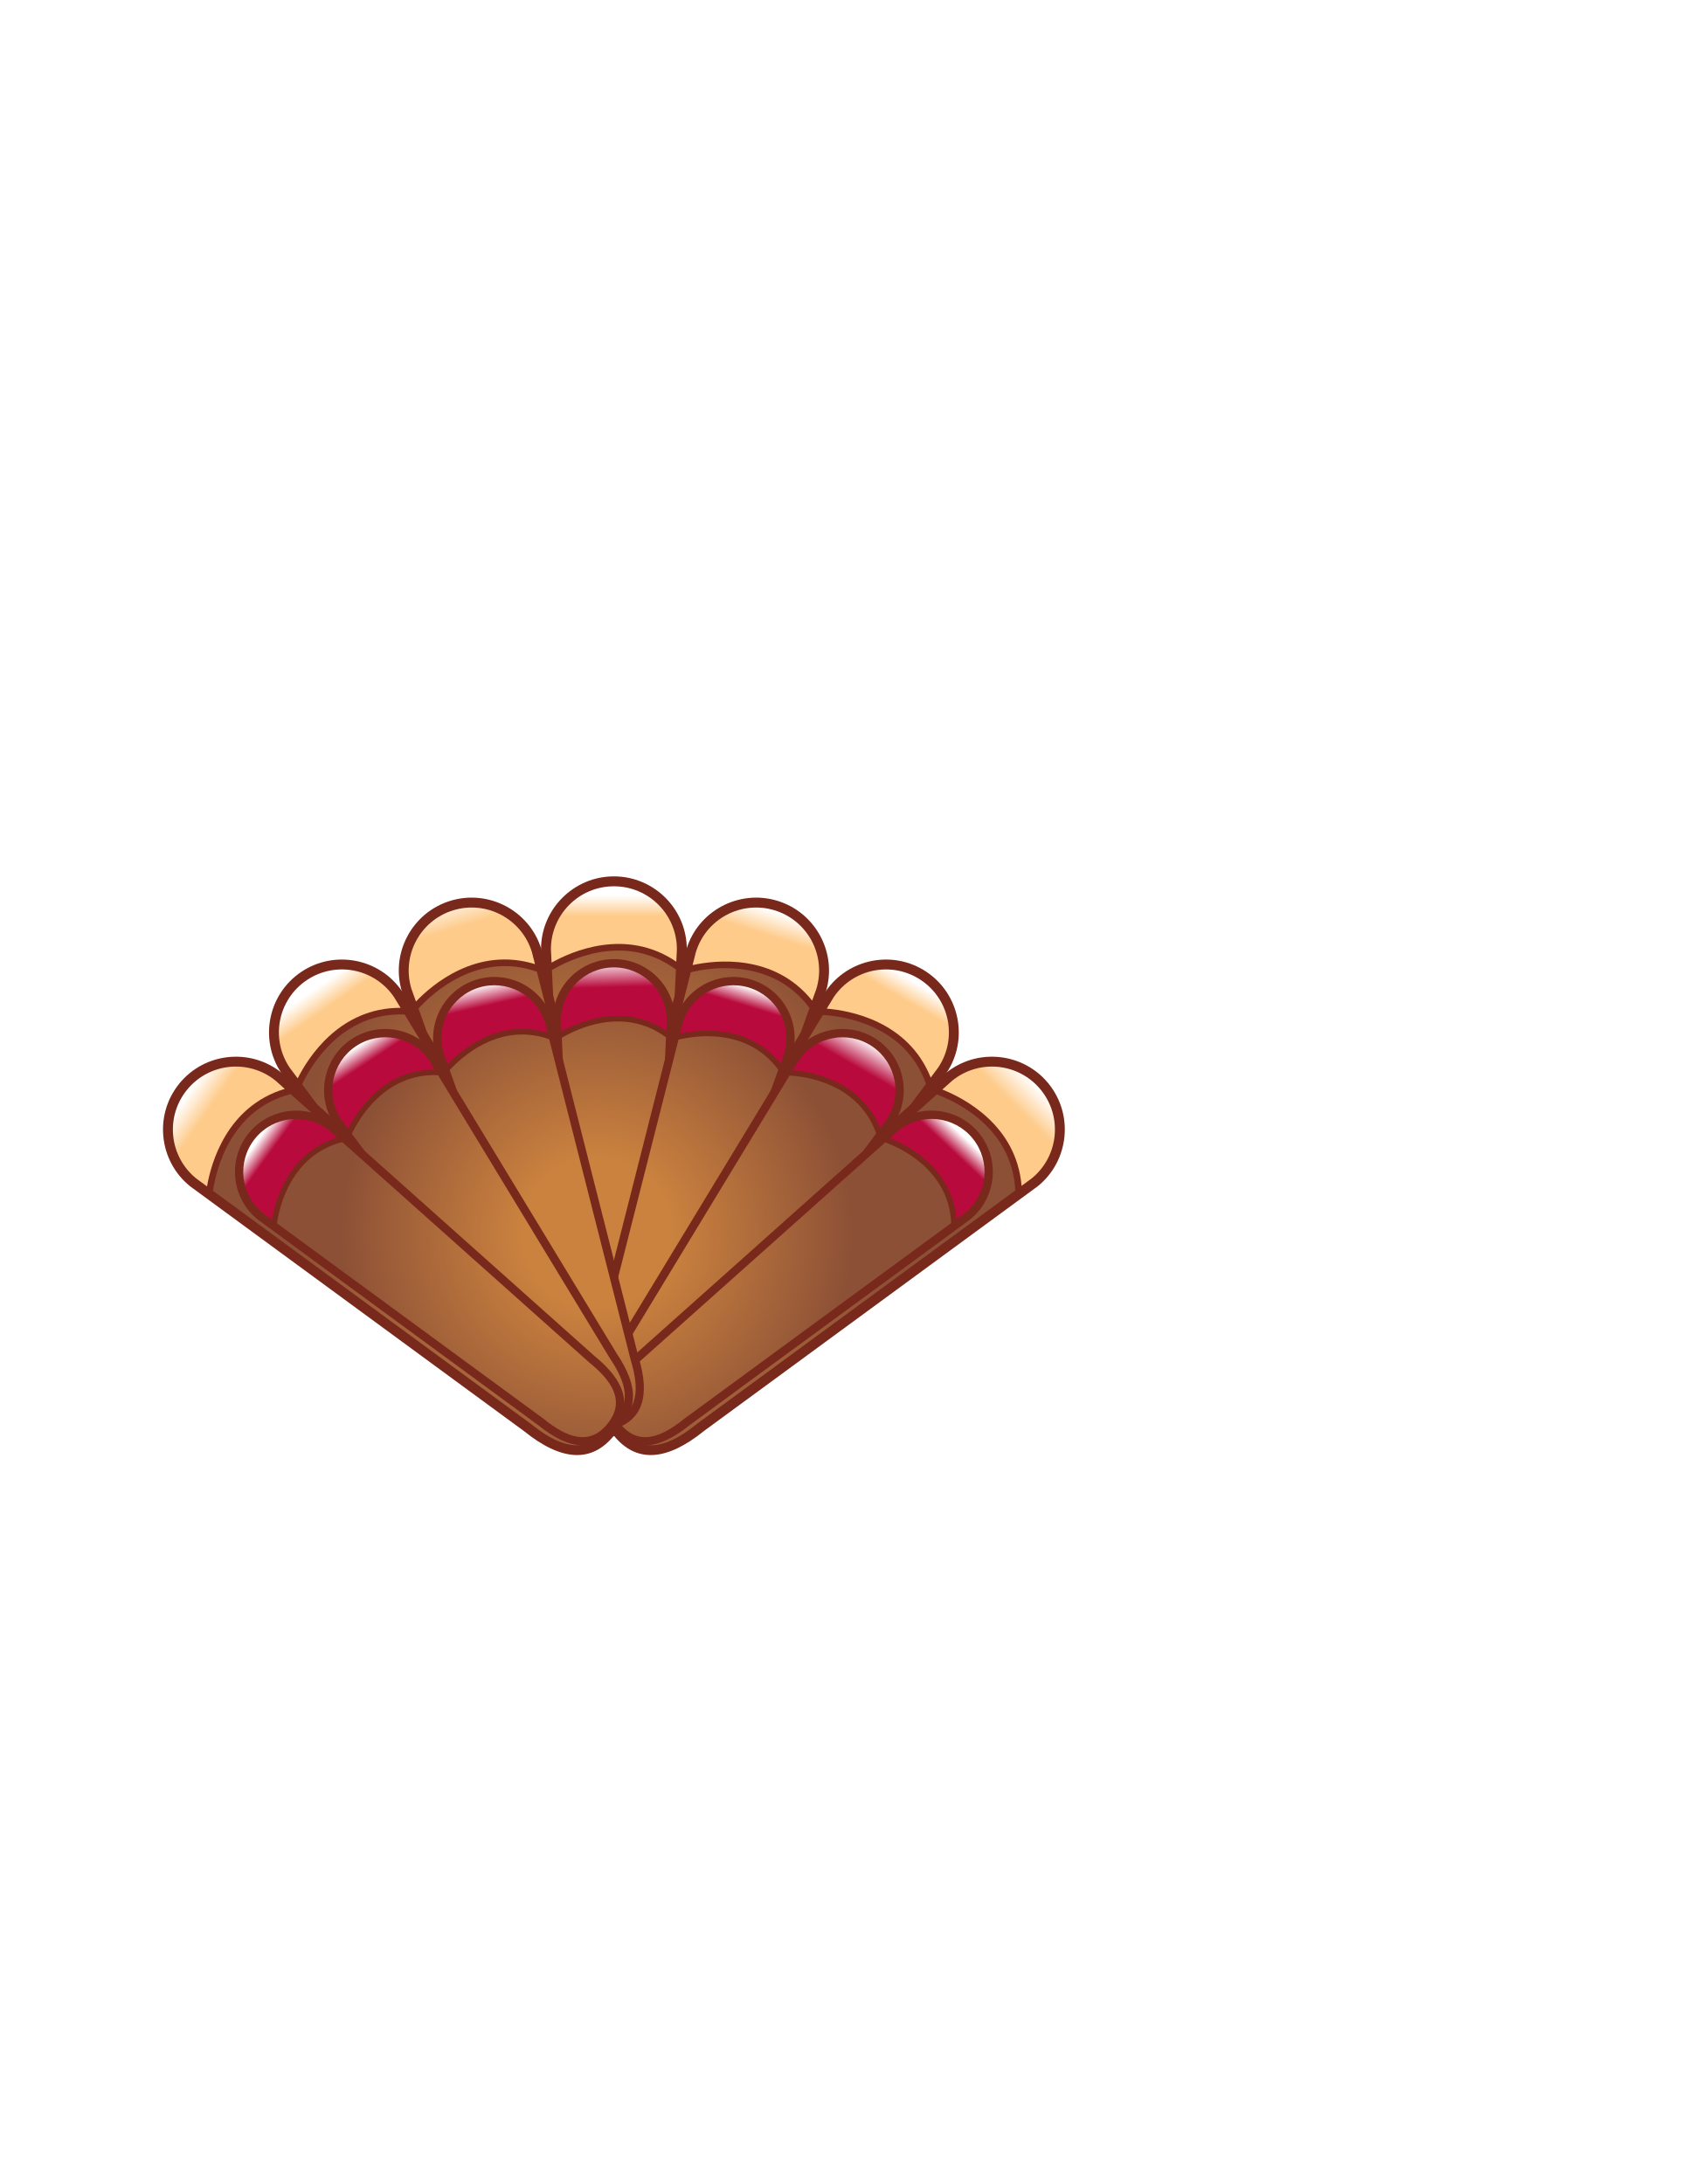
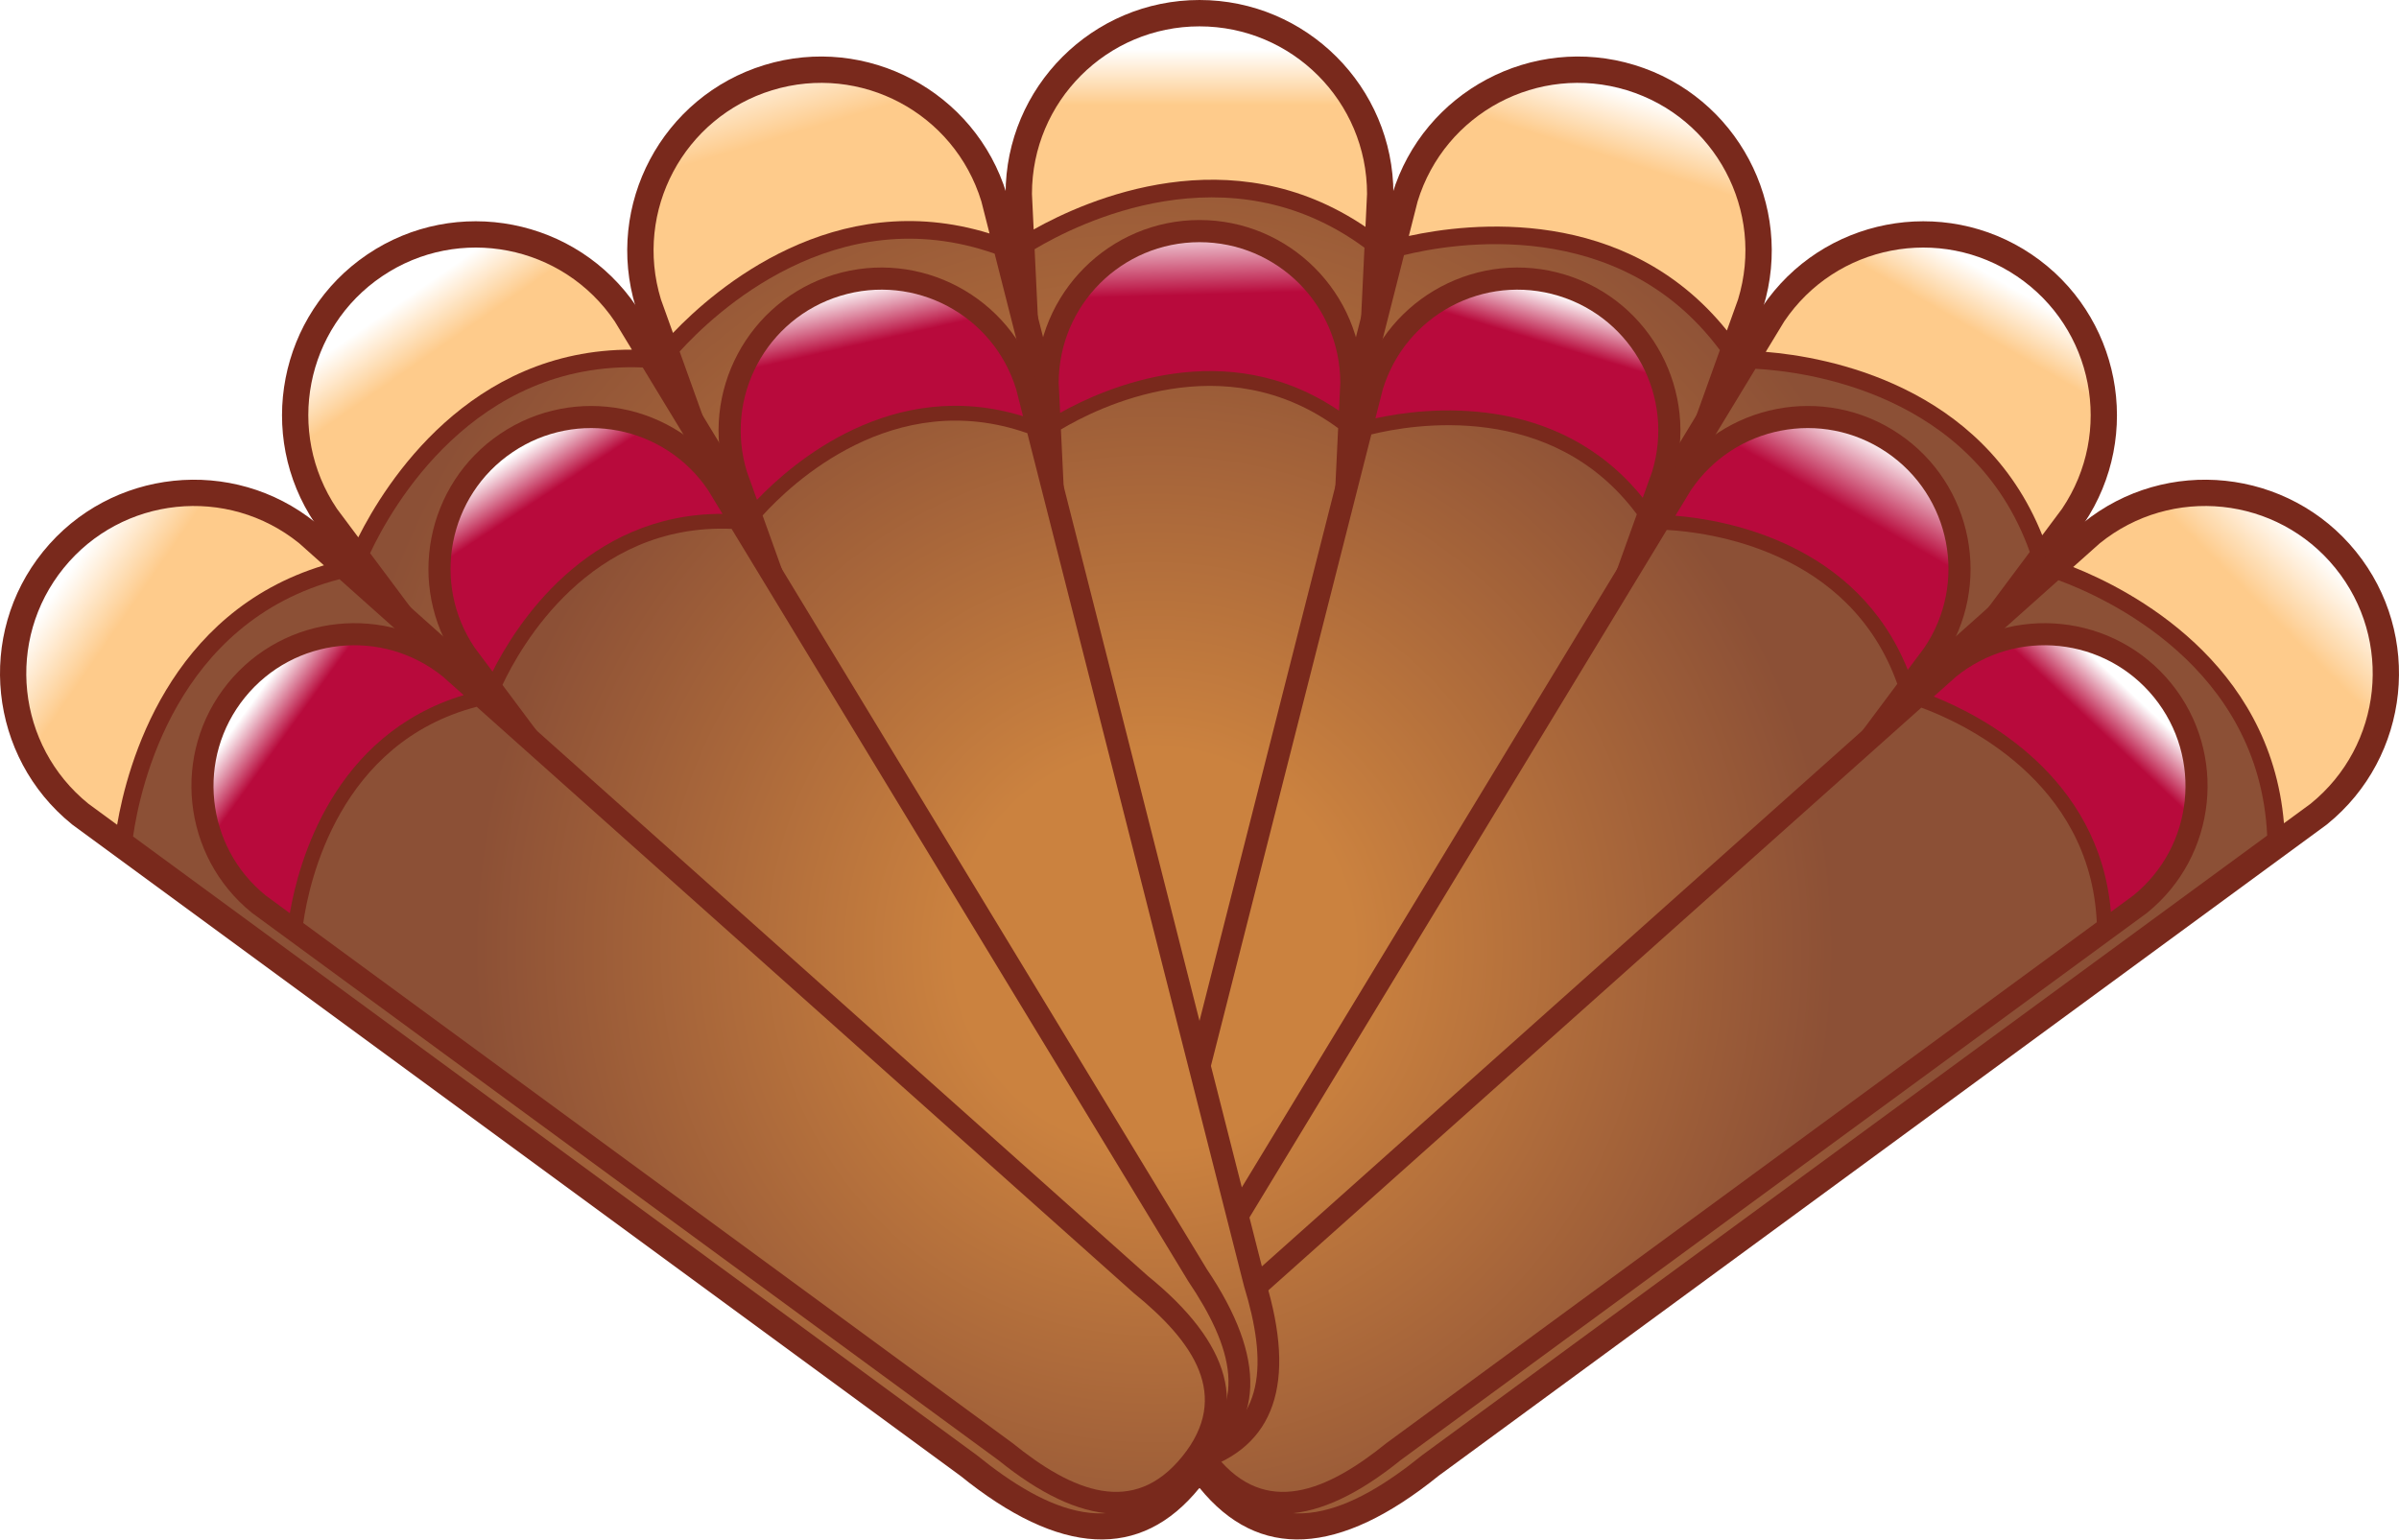
- <svg xmlns="http://www.w3.org/2000/svg" version="1.1" id="Layer_3" x="0px" y="0px" width="612px" height="792px" viewBox="0 0 612 792" enable-background="new 0 0 612 792" xml:space="preserve">
-   <g>
-     <g>
-       <g>
-         <path fill="#79291C" d="M196.168,344.237v0.086l7.199,150.037l-0.005-0.172c0,17.537,6.473,26.43,19.236,26.43     c12.763,0,19.235-8.893,19.235-26.43l-0.004,0.172l7.199-150.037v-0.086c0-14.574-11.857-26.43-26.43-26.43     C208.025,317.807,196.168,329.663,196.168,344.237z" />
-         <g>
+ <svg xmlns="http://www.w3.org/2000/svg" version="1.1" id="Layer_3" x="0px" y="0px" width="326.986" height="209.852" viewBox="0 0 326.986 209.852" enable-background="new 0 0 612 792" xml:space="preserve">
+   <defs id="defs3701" />
+   <g id="g3391" transform="translate(-59.10504,-317.807)">
+     <g id="g3393">
+       <g id="g3395">
+         <path d="m 196.168,344.237 v 0.086 l 7.199,150.037 -0.005,-0.172 c 0,17.537 6.473,26.43 19.236,26.43 12.763,0 19.235,-8.893 19.235,-26.43 l -0.004,0.172 7.199,-150.037 v -0.086 c 0,-14.574 -11.857,-26.43 -26.43,-26.43 -14.573,0 -26.43,11.856 -26.43,26.43 z" id="path3397" style="fill:#79291c" />
+         <g id="g3399">
          <radialGradient id="SVGID_1_" cx="215.248" cy="436.023" r="163.911" gradientUnits="userSpaceOnUse">
-             <stop offset="0.197" style="stop-color:#CB823F" />
-             <stop offset="0.674" style="stop-color:#8C5036" />
-           </radialGradient>
-           <path fill="url(#SVGID_1_)" d="M200.123,351.778l6.833,142.41c0,12.613,3.03,22.836,15.643,22.836      c12.612,0,15.642-10.223,15.642-22.836l6.842-142.616C226.521,337.904,205.96,348.288,200.123,351.778z" />
+             <stop offset="0.197" style="stop-color:#CB823F" id="stop3402" />
+             <stop offset="0.674" style="stop-color:#8C5036" id="stop3404" />
+           </radialGradient>
+           <path d="m 200.123,351.778 6.833,142.41 c 0,12.613 3.03,22.836 15.643,22.836 12.612,0 15.642,-10.223 15.642,-22.836 l 6.842,-142.616 c -18.562,-13.668 -39.123,-3.284 -44.96,0.206 z" id="path3406" style="fill:url(#SVGID_1_)" />
          <linearGradient id="SVGID_2_" gradientUnits="userSpaceOnUse" x1="222.598" y1="335.664" x2="222.598" y2="317.858">
-             <stop offset="0.197" style="stop-color:#FECB8B" />
-             <stop offset="0.624" style="stop-color:#FFFFFF" />
-           </linearGradient>
-           <path fill="url(#SVGID_2_)" d="M245.219,348.736l0.215-4.499c0-12.612-10.224-22.836-22.836-22.836      c-12.613,0-22.837,10.225-22.837,22.836l0.233,4.85C207.216,345.028,226.898,336.293,245.219,348.736z" />
-         </g>
-       </g>
-     </g>
-     <g>
-       <g>
-         <path fill="#79291C" d="M248.892,344.216l-0.025,0.083l-36.981,145.583l0.044-0.166c-5.126,16.773-1.537,27.17,10.668,30.902     c12.205,3.732,20.995-2.881,26.124-19.652l-0.055,0.164l50.75-141.377l0.024-0.082c4.262-13.937-3.61-28.742-17.547-33.002     C267.958,322.408,253.153,330.279,248.892,344.216z" />
-         <g>
+             <stop offset="0.197" style="stop-color:#FECB8B" id="stop3409" />
+             <stop offset="0.624" style="stop-color:#FFFFFF" id="stop3411" />
+           </linearGradient>
+           <path d="m 245.219,348.736 0.215,-4.499 c 0,-12.612 -10.224,-22.836 -22.836,-22.836 -12.613,0 -22.837,10.225 -22.837,22.836 l 0.233,4.85 c 7.222,-4.059 26.904,-12.794 45.225,-0.351 z" id="path3413" style="fill:url(#SVGID_2_)" />
+         </g>
+       </g>
+     </g>
+     <g id="g3415">
+       <g id="g3417">
+         <path d="m 248.892,344.216 -0.025,0.083 -36.981,145.583 0.044,-0.166 c -5.126,16.773 -1.537,27.17 10.668,30.902 12.205,3.732 20.995,-2.881 26.124,-19.652 l -0.055,0.164 50.75,-141.377 0.024,-0.082 c 4.262,-13.937 -3.61,-28.742 -17.547,-33.002 -13.936,-4.261 -28.741,3.61 -33.002,17.547 z" id="path3419" style="fill:#79291c" />
+         <g id="g3421">
          <radialGradient id="SVGID_3_" cx="215.248" cy="436.022" r="163.913" gradientUnits="userSpaceOnUse">
-             <stop offset="0.197" style="stop-color:#CB823F" />
-             <stop offset="0.674" style="stop-color:#8C5036" />
-           </radialGradient>
-           <path fill="url(#SVGID_3_)" d="M250.47,352.585l-35.104,138.182c-3.687,12.062-3.778,22.727,8.282,26.414      c12.063,3.688,17.95-5.203,21.637-17.266l48.24-134.383C279.769,347.035,257.071,350.955,250.47,352.585z" />
-           <linearGradient id="SVGID_4_" gradientUnits="userSpaceOnUse" x1="276.938" y1="343.191" x2="283.445" y2="322.645">
-             <stop offset="0.197" style="stop-color:#FECB8B" />
-             <stop offset="0.624" style="stop-color:#FFFFFF" />
-           </linearGradient>
-           <path fill="url(#SVGID_4_)" d="M294.483,362.861l1.522-4.239c3.688-12.062-3.101-24.829-15.161-28.517      c-12.063-3.687-24.83,3.102-28.517,15.162l-1.196,4.706C259.226,348.204,280.601,345.605,294.483,362.861z" />
-         </g>
-       </g>
-     </g>
-     <g>
-       <g>
-         <path fill="#79291C" d="M299.317,359.612l-0.048,0.072l-77.93,128.41l0.091-0.145c-9.805,14.539-9.413,25.531,1.167,32.668     c10.582,7.139,20.92,3.385,30.727-11.154l-0.1,0.141l89.867-120.361l0.048-0.07c8.149-12.083,4.949-28.542-7.131-36.691     C323.928,344.331,307.468,347.53,299.317,359.612z" />
-         <g>
+             <stop offset="0.197" style="stop-color:#CB823F" id="stop3424" />
+             <stop offset="0.674" style="stop-color:#8C5036" id="stop3426" />
+           </radialGradient>
+           <path d="m 250.47,352.585 -35.104,138.182 c -3.687,12.062 -3.778,22.727 8.282,26.414 12.063,3.688 17.95,-5.203 21.637,-17.266 l 48.24,-134.383 C 279.769,347.035 257.071,350.955 250.47,352.585 z" id="path3428" style="fill:url(#SVGID_3_)" />
+           <linearGradient id="SVGID_4_" gradientUnits="userSpaceOnUse" x1="276.939" y1="343.191" x2="283.445" y2="322.645">
+             <stop offset="0.197" style="stop-color:#FECB8B" id="stop3431" />
+             <stop offset="0.624" style="stop-color:#FFFFFF" id="stop3433" />
+           </linearGradient>
+           <path d="m 294.483,362.861 1.522,-4.239 c 3.688,-12.062 -3.101,-24.829 -15.161,-28.517 -12.063,-3.687 -24.83,3.102 -28.517,15.162 l -1.196,4.706 c 8.095,-1.769 29.47,-4.368 43.352,12.888 z" id="path3435" style="fill:url(#SVGID_4_)" />
+         </g>
+       </g>
+     </g>
+     <g id="g3437">
+       <g id="g3439">
+         <path d="m 299.317,359.612 -0.048,0.072 -77.93,128.41 0.091,-0.145 c -9.805,14.539 -9.413,25.531 1.167,32.668 10.582,7.139 20.92,3.385 30.727,-11.154 l -0.1,0.141 89.867,-120.361 0.048,-0.07 c 8.149,-12.083 4.949,-28.542 -7.131,-36.691 -12.08,-8.151 -28.54,-4.952 -36.691,7.13 z" id="path3441" style="fill:#79291c" />
+         <g id="g3443">
          <radialGradient id="SVGID_5_" cx="215.249" cy="436.023" r="163.912" gradientUnits="userSpaceOnUse">
-             <stop offset="0.197" style="stop-color:#CB823F" />
-             <stop offset="0.674" style="stop-color:#8C5036" />
-           </radialGradient>
-           <path fill="url(#SVGID_5_)" d="M298.379,368.076l-73.971,121.883c-7.051,10.457-10.256,20.627,0.199,27.68      c10.458,7.053,18.686,0.271,25.739-10.186l85.422-114.408C328.022,371.334,305.17,368.447,298.379,368.076z" />
+             <stop offset="0.197" style="stop-color:#CB823F" id="stop3446" />
+             <stop offset="0.674" style="stop-color:#8C5036" id="stop3448" />
+           </radialGradient>
+           <path d="m 298.379,368.076 -73.971,121.883 c -7.051,10.457 -10.256,20.627 0.199,27.68 10.458,7.053 18.686,0.271 25.739,-10.186 l 85.422,-114.408 c -7.746,-21.711 -30.598,-24.598 -37.389,-24.969 z" id="path3450" style="fill:url(#SVGID_5_)" />
          <linearGradient id="SVGID_6_" gradientUnits="userSpaceOnUse" x1="326.223" y1="365.7" x2="335.126" y2="350.291">
-             <stop offset="0.197" style="stop-color:#FECB8B" />
-             <stop offset="0.624" style="stop-color:#FFFFFF" />
-           </linearGradient>
-           <path fill="url(#SVGID_6_)" d="M337.467,390.771l2.695-3.609c7.052-10.456,4.293-24.65-6.162-31.703      c-10.458-7.053-24.65-4.293-31.703,6.162l-2.52,4.151C308.035,366.447,329.236,370.21,337.467,390.771z" />
-         </g>
-       </g>
-     </g>
-     <g>
-       <path fill="#79291C" d="M343.04,389.078l-0.068,0.055L230.903,489.146l0.13-0.111c-13.626,11.037-16.467,21.664-8.435,31.584    c8.032,9.92,19.017,9.352,32.646-1.682l-0.136,0.102l121.13-88.826l0.066-0.055c11.327-9.17,13.078-25.847,3.909-37.173    C371.043,381.659,354.366,379.907,343.04,389.078z" />
-       <g>
+             <stop offset="0.197" style="stop-color:#FECB8B" id="stop3453" />
+             <stop offset="0.624" style="stop-color:#FFFFFF" id="stop3455" />
+           </linearGradient>
+           <path d="m 337.467,390.771 2.695,-3.609 c 7.052,-10.456 4.293,-24.65 -6.162,-31.703 -10.458,-7.053 -24.65,-4.293 -31.703,6.162 l -2.52,4.151 c 8.258,0.675 29.459,4.438 37.69,24.999 z" id="path3457" style="fill:url(#SVGID_6_)" />
+         </g>
+       </g>
+     </g>
+     <g id="g3459">
+       <path d="m 343.04,389.078 -0.068,0.055 -112.069,100.013 0.13,-0.111 c -13.626,11.037 -16.467,21.664 -8.435,31.584 8.032,9.92 19.017,9.352 32.646,-1.682 l -0.136,0.102 121.13,-88.826 0.066,-0.055 c 11.327,-9.17 13.078,-25.847 3.909,-37.173 -9.17,-11.326 -25.847,-13.078 -37.173,-3.907 z" id="path3461" style="fill:#79291c" />
+       <g id="g3463">
        <radialGradient id="SVGID_7_" cx="215.249" cy="436.023" r="163.912" gradientUnits="userSpaceOnUse">
-           <stop offset="0.197" style="stop-color:#CB823F" />
-           <stop offset="0.674" style="stop-color:#8C5036" />
+           <stop offset="0.197" style="stop-color:#CB823F" id="stop3466" />
+           <stop offset="0.674" style="stop-color:#8C5036" id="stop3468" />
        </radialGradient>
-         <path fill="url(#SVGID_7_)" d="M339.667,396.898l-106.373,94.93c-9.8,7.938-15.839,16.729-7.903,26.529     c7.938,9.803,17.79,5.725,27.592-2.215l115.14-84.435C367.062,408.681,346.054,399.239,339.667,396.898z" />
+         <path d="m 339.667,396.898 -106.373,94.93 c -9.8,7.938 -15.839,16.729 -7.903,26.529 7.938,9.803 17.79,5.725 27.592,-2.215 l 115.14,-84.435 c -1.061,-23.026 -22.069,-32.468 -28.456,-34.809 z" id="path3470" style="fill:url(#SVGID_7_)" />
        <linearGradient id="SVGID_8_" gradientUnits="userSpaceOnUse" x1="364.456" y1="404.728" x2="382.604" y2="386.58">
-           <stop offset="0.197" style="stop-color:#FECB8B" />
-           <stop offset="0.624" style="stop-color:#FFFFFF" />
+           <stop offset="0.197" style="stop-color:#FECB8B" id="stop3473" />
+           <stop offset="0.624" style="stop-color:#FFFFFF" id="stop3475" />
        </linearGradient>
-         <path fill="url(#SVGID_8_)" d="M370.411,430.03l3.633-2.663c9.801-7.938,11.312-22.318,3.376-32.121     c-7.938-9.801-22.317-11.312-32.119-3.375l-3.623,3.231C349.378,398.162,368.552,407.961,370.411,430.03z" />
-       </g>
-     </g>
-     <g>
-       <g>
-         <path fill="#79291C" d="M145.754,359.672l0.024,0.083l50.75,141.376l-0.054-0.164c5.127,16.771,13.917,23.385,26.123,19.652     c12.205-3.732,15.795-14.129,10.668-30.902l0.045,0.166l-36.981-145.584l-0.026-0.083c-4.26-13.937-19.066-21.809-33.002-17.547     C149.365,330.93,141.493,345.735,145.754,359.672z" />
-         <g>
+         <path d="m 370.411,430.03 3.633,-2.663 c 9.801,-7.938 11.312,-22.318 3.376,-32.121 -7.938,-9.801 -22.317,-11.312 -32.119,-3.375 l -3.623,3.231 c 7.7,3.06 26.874,12.859 28.733,34.928 z" id="path3477" style="fill:url(#SVGID_8_)" />
+       </g>
+     </g>
+     <g id="g3479">
+       <g id="g3481">
+         <path d="m 145.754,359.672 0.024,0.083 50.75,141.376 -0.054,-0.164 c 5.127,16.771 13.917,23.385 26.123,19.652 12.205,-3.732 15.795,-14.129 10.668,-30.902 l 0.045,0.166 -36.981,-145.584 -0.026,-0.083 c -4.26,-13.937 -19.066,-21.809 -33.002,-17.547 -13.936,4.261 -21.808,19.066 -17.547,33.003 z" id="path3483" style="fill:#79291c" />
+         <g id="g3485">
          <radialGradient id="SVGID_9_" cx="215.248" cy="436.022" r="163.913" gradientUnits="userSpaceOnUse">
-             <stop offset="0.197" style="stop-color:#CB823F" />
-             <stop offset="0.674" style="stop-color:#8C5036" />
-           </radialGradient>
-           <path fill="url(#SVGID_9_)" d="M151.741,365.727l48.17,134.189c3.688,12.062,9.575,20.953,21.637,17.266      c12.06-3.688,11.969-14.352,8.281-26.412l-35.153-138.385C172.929,344.741,156.302,360.683,151.741,365.727z" />
+             <stop offset="0.197" style="stop-color:#CB823F" id="stop3488" />
+             <stop offset="0.674" style="stop-color:#8C5036" id="stop3490" />
+           </radialGradient>
+           <path d="m 151.741,365.727 48.17,134.189 c 3.688,12.062 9.575,20.953 21.637,17.266 12.06,-3.688 11.969,-14.352 8.281,-26.412 L 194.676,352.385 c -21.747,-7.644 -38.374,8.298 -42.935,13.342 z" id="path3492" style="fill:url(#SVGID_9_)" />
          <linearGradient id="SVGID_10_" gradientUnits="userSpaceOnUse" x1="167.894" y1="341.453" x2="160.018" y2="315.086">
-             <stop offset="0.197" style="stop-color:#FECB8B" />
-             <stop offset="0.624" style="stop-color:#FFFFFF" />
-           </linearGradient>
-           <path fill="url(#SVGID_10_)" d="M193.978,349.633l-1.11-4.365c-3.687-12.061-16.454-18.85-28.515-15.163      c-12.062,3.688-18.85,16.455-15.163,28.516l1.641,4.57C156.551,357.198,172.818,343.09,193.978,349.633z" />
-         </g>
-       </g>
-     </g>
-     <g>
-       <g>
-         <path fill="#79291C" d="M102.055,389.172l0.048,0.072l89.868,120.359l-0.1-0.141c9.807,14.541,20.146,18.293,30.727,11.156     c10.58-7.139,10.975-18.129,1.169-32.67l0.091,0.145l-77.931-128.41l-0.049-0.071c-8.148-12.083-24.609-15.281-36.69-7.132     S93.905,377.089,102.055,389.172z" />
-         <g>
+             <stop offset="0.197" style="stop-color:#FECB8B" id="stop3495" />
+             <stop offset="0.624" style="stop-color:#FFFFFF" id="stop3497" />
+           </linearGradient>
+           <path d="m 193.978,349.633 -1.11,-4.365 c -3.687,-12.061 -16.454,-18.85 -28.515,-15.163 -12.062,3.688 -18.85,16.455 -15.163,28.516 l 1.641,4.57 c 5.72,-5.993 21.987,-20.101 43.147,-13.558 z" id="path3499" style="fill:url(#SVGID_10_)" />
+         </g>
+       </g>
+     </g>
+     <g id="g3501">
+       <g id="g3503">
+         <path d="m 102.055,389.172 0.048,0.072 89.868,120.359 -0.1,-0.141 c 9.807,14.541 20.146,18.293 30.727,11.156 10.58,-7.139 10.975,-18.129 1.169,-32.67 l 0.091,0.145 -77.931,-128.41 -0.049,-0.071 c -8.148,-12.083 -24.609,-15.281 -36.69,-7.132 -12.081,8.149 -15.283,24.609 -7.133,36.692 z" id="path3505" style="fill:#79291c" />
+         <g id="g3507">
          <radialGradient id="SVGID_11_" cx="215.248" cy="436.023" r="163.911" gradientUnits="userSpaceOnUse">
-             <stop offset="0.197" style="stop-color:#CB823F" />
-             <stop offset="0.674" style="stop-color:#8C5036" />
-           </radialGradient>
-           <path fill="url(#SVGID_11_)" d="M109.551,393.213l85.298,114.24c7.054,10.457,15.283,17.238,25.739,10.186      c10.455-7.053,7.251-17.223,0.198-27.68l-74.076-122.06C123.678,366.949,112.438,387.055,109.551,393.213z" />
+             <stop offset="0.197" style="stop-color:#CB823F" id="stop3510" />
+             <stop offset="0.674" style="stop-color:#8C5036" id="stop3512" />
+           </radialGradient>
+           <path d="m 109.551,393.213 85.298,114.24 c 7.054,10.457 15.283,17.238 25.739,10.186 10.455,-7.053 7.251,-17.223 0.198,-27.68 L 146.71,367.899 c -23.032,-0.95 -34.272,19.156 -37.159,25.314 z" id="path3514" style="fill:url(#SVGID_11_)" />
          <linearGradient id="SVGID_12_" gradientUnits="userSpaceOnUse" x1="120.224" y1="369.011" x2="109.265" y2="353.259">
-             <stop offset="0.197" style="stop-color:#FECB8B" />
-             <stop offset="0.624" style="stop-color:#FFFFFF" />
-           </linearGradient>
-           <path fill="url(#SVGID_12_)" d="M145.237,365.472l-2.338-3.85c-7.052-10.457-21.246-13.216-31.702-6.163      c-10.457,7.053-13.215,21.247-6.164,31.703l2.906,3.891C111.658,383.65,123.089,365.401,145.237,365.472z" />
-         </g>
-       </g>
-     </g>
-     <g>
-       <g>
-         <path fill="#79291C" d="M68.892,430.158l0.066,0.055l121.13,88.826l-0.136-0.105c13.629,11.039,24.614,11.604,32.646,1.686     c8.031-9.918,5.194-20.547-8.434-31.584l0.13,0.111L102.225,389.132l-0.067-0.054c-11.326-9.172-28.001-7.418-37.173,3.907     C55.813,404.312,57.564,420.987,68.892,430.158z" />
-         <g>
+             <stop offset="0.197" style="stop-color:#FECB8B" id="stop3517" />
+             <stop offset="0.624" style="stop-color:#FFFFFF" id="stop3519" />
+           </linearGradient>
+           <path d="m 145.237,365.472 -2.338,-3.85 c -7.052,-10.457 -21.246,-13.216 -31.702,-6.163 -10.457,7.053 -13.215,21.247 -6.164,31.703 l 2.906,3.891 c 3.719,-7.403 15.15,-25.652 37.298,-25.581 z" id="path3521" style="fill:url(#SVGID_12_)" />
+         </g>
+       </g>
+     </g>
+     <g id="g3523">
+       <g id="g3525">
+         <path d="m 68.892,430.158 0.066,0.055 121.13,88.826 -0.136,-0.105 c 13.629,11.039 24.614,11.604 32.646,1.686 8.031,-9.918 5.194,-20.547 -8.434,-31.584 l 0.13,0.111 -112.069,-100.015 -0.067,-0.054 c -11.326,-9.172 -28.001,-7.418 -37.173,3.907 -9.172,11.327 -7.421,28.002 3.907,37.173 z" id="path3527" style="fill:#79291c" />
+         <g id="g3529">
          <radialGradient id="SVGID_13_" cx="215.247" cy="436.022" r="163.915" gradientUnits="userSpaceOnUse">
-             <stop offset="0.197" style="stop-color:#CB823F" />
-             <stop offset="0.674" style="stop-color:#8C5036" />
-           </radialGradient>
-           <path fill="url(#SVGID_13_)" d="M77.24,431.83l114.973,84.312c9.803,7.938,19.656,12.018,27.592,2.215      c7.937-9.801,1.9-18.592-7.903-26.527l-106.526-95.07C83.072,402.586,78.202,425.099,77.24,431.83z" />
+             <stop offset="0.197" style="stop-color:#CB823F" id="stop3532" />
+             <stop offset="0.674" style="stop-color:#8C5036" id="stop3534" />
+           </radialGradient>
+           <path d="m 77.24,431.83 114.973,84.312 c 9.803,7.938 19.656,12.018 27.592,2.215 7.937,-9.801 1.9,-18.592 -7.903,-26.527 L 105.376,396.76 c -22.304,5.826 -27.174,28.339 -28.136,35.07 z" id="path3536" style="fill:url(#SVGID_13_)" />
          <linearGradient id="SVGID_14_" gradientUnits="userSpaceOnUse" x1="79.228" y1="405.31" x2="60.395" y2="392.298">
-             <stop offset="0.197" style="stop-color:#FECB8B" />
-             <stop offset="0.624" style="stop-color:#FFFFFF" />
-           </linearGradient>
-           <path fill="url(#SVGID_14_)" d="M103.257,394.869l-3.362-2.998c-9.799-7.938-24.181-6.426-32.118,3.376      c-7.938,9.802-6.426,24.183,3.375,32.119l3.917,2.87C76.46,422.07,82.056,401.277,103.257,394.869z" />
+             <stop offset="0.197" style="stop-color:#FECB8B" id="stop3539" />
+             <stop offset="0.624" style="stop-color:#FFFFFF" id="stop3541" />
+           </linearGradient>
+           <path d="m 103.257,394.869 -3.362,-2.998 c -9.799,-7.938 -24.181,-6.426 -32.118,3.376 -7.938,9.802 -6.426,24.183 3.375,32.119 l 3.917,2.87 c 1.391,-8.166 6.987,-28.959 28.188,-35.367 z" id="path3543" style="fill:url(#SVGID_14_)" />
        </g>
      </g>
    </g>
  </g>
-   <g>
-     <g>
-       <g>
-         <path fill="#79291C" d="M200.385,370.01v0.072l6.05,126.093l-0.004-0.145c0,14.738,5.44,22.213,16.167,22.213     s16.166-7.475,16.166-22.213l-0.005,0.145l6.05-126.093v-0.072c0-12.248-9.964-22.212-22.211-22.212     C210.351,347.798,200.385,357.763,200.385,370.01z" />
-         <g>
+   <g id="g3545" transform="translate(-59.10504,-317.807)">
+     <g id="g3547">
+       <g id="g3549">
+         <path d="m 200.385,370.01 v 0.072 l 6.05,126.093 -0.004,-0.145 c 0,14.738 5.44,22.213 16.167,22.213 10.727,0 16.166,-7.475 16.166,-22.213 l -0.005,0.145 6.05,-126.093 v -0.072 c 0,-12.248 -9.964,-22.212 -22.211,-22.212 -12.247,0 -22.213,9.965 -22.213,22.212 z" id="path3551" style="fill:#79291c" />
+         <g id="g3553">
          <radialGradient id="SVGID_15_" cx="216.42" cy="447.149" r="137.757" gradientUnits="userSpaceOnUse">
-             <stop offset="0.197" style="stop-color:#CB823F" />
-             <stop offset="0.674" style="stop-color:#8C5036" />
-           </radialGradient>
-           <path fill="url(#SVGID_15_)" d="M203.709,376.349l5.743,119.683c0,10.6,2.546,19.193,13.146,19.193      c10.6,0,13.147-8.594,13.147-19.193l5.75-119.856C225.894,364.688,208.615,373.415,203.709,376.349z" />
+             <stop offset="0.197" style="stop-color:#CB823F" id="stop3556" />
+             <stop offset="0.674" style="stop-color:#8C5036" id="stop3558" />
+           </radialGradient>
+           <path d="m 203.709,376.349 5.743,119.683 c 0,10.6 2.546,19.193 13.146,19.193 10.6,0 13.147,-8.594 13.147,-19.193 l 5.75,-119.856 c -15.601,-11.488 -32.88,-2.761 -37.786,0.173 z" id="path3560" style="fill:url(#SVGID_15_)" />
          <linearGradient id="SVGID_16_" gradientUnits="userSpaceOnUse" x1="222.389" y1="362.598" x2="221.721" y2="339.233">
-             <stop offset="0.197" style="stop-color:#B80A3C" />
-             <stop offset="0.624" style="stop-color:#FFFFFF" />
-           </linearGradient>
-           <path fill="url(#SVGID_16_)" d="M241.608,373.792l0.181-3.781c0-10.599-8.591-19.192-19.191-19.192      c-10.6,0-19.192,8.593-19.192,19.192l0.196,4.076C209.671,370.675,226.212,363.334,241.608,373.792z" />
-         </g>
-       </g>
-     </g>
-     <g>
-       <g>
-         <path fill="#79291C" d="M244.695,369.993l-0.02,0.069l-31.081,122.354l0.038-0.141c-4.309,14.094-1.292,22.832,8.966,25.969     c10.257,3.135,17.645-2.422,21.954-16.516l-0.047,0.137l42.652-118.814l0.021-0.068c3.58-11.713-3.035-24.155-14.748-27.736     C260.719,351.665,248.277,358.28,244.695,369.993z" />
-         <g>
+             <stop offset="0.197" style="stop-color:#B80A3C" id="stop3563" />
+             <stop offset="0.624" style="stop-color:#FFFFFF" id="stop3565" />
+           </linearGradient>
+           <path d="m 241.608,373.792 0.181,-3.781 c 0,-10.599 -8.591,-19.192 -19.191,-19.192 -10.6,0 -19.192,8.593 -19.192,19.192 l 0.196,4.076 c 6.069,-3.412 22.61,-10.753 38.006,-0.295 z" id="path3567" style="fill:url(#SVGID_16_)" />
+         </g>
+       </g>
+     </g>
+     <g id="g3569">
+       <g id="g3571">
+         <path d="m 244.695,369.993 -0.02,0.069 -31.081,122.354 0.038,-0.141 c -4.309,14.094 -1.292,22.832 8.966,25.969 10.257,3.135 17.645,-2.422 21.954,-16.516 l -0.047,0.137 42.652,-118.814 0.021,-0.068 c 3.58,-11.713 -3.035,-24.155 -14.748,-27.736 -11.711,-3.582 -24.153,3.033 -27.735,14.746 z" id="path3573" style="fill:#79291c" />
+         <g id="g3575">
          <radialGradient id="SVGID_17_" cx="216.421" cy="447.149" r="137.754" gradientUnits="userSpaceOnUse">
-             <stop offset="0.197" style="stop-color:#CB823F" />
-             <stop offset="0.674" style="stop-color:#8C5036" />
-           </radialGradient>
-           <path fill="url(#SVGID_17_)" d="M246.021,377.026l-29.5,116.132c-3.099,10.137-3.176,19.1,6.961,22.197      c10.136,3.1,15.083-4.373,18.182-14.51l40.542-112.938C270.646,372.362,251.569,375.656,246.021,377.026z" />
+             <stop offset="0.197" style="stop-color:#CB823F" id="stop3578" />
+             <stop offset="0.674" style="stop-color:#8C5036" id="stop3580" />
+           </radialGradient>
+           <path d="m 246.021,377.026 -29.5,116.132 c -3.099,10.137 -3.176,19.1 6.961,22.197 10.136,3.1 15.083,-4.373 18.182,-14.51 l 40.542,-112.938 c -11.56,-15.545 -30.637,-12.251 -36.185,-10.881 z" id="path3582" style="fill:url(#SVGID_17_)" />
          <linearGradient id="SVGID_18_" gradientUnits="userSpaceOnUse" x1="268.663" y1="367.532" x2="273.336" y2="352.178">
-             <stop offset="0.197" style="stop-color:#B80A3C" />
-             <stop offset="0.624" style="stop-color:#FFFFFF" />
-           </linearGradient>
-           <path fill="url(#SVGID_18_)" d="M283.013,385.662l1.277-3.563c3.1-10.136-2.605-20.866-12.742-23.964      c-10.137-3.099-20.865,2.605-23.965,12.741l-1.006,3.956C253.382,373.344,271.345,371.161,283.013,385.662z" />
-         </g>
-       </g>
-     </g>
-     <g>
-       <g>
-         <path fill="#79291C" d="M287.075,382.932l-0.041,0.061L221.54,490.91l0.077-0.123c-8.241,12.219-7.912,21.459,0.981,27.457     c8.892,5.998,17.582,2.844,25.824-9.375l-0.084,0.117l75.526-101.152l0.039-0.061c6.849-10.153,4.161-23.987-5.992-30.835     C307.758,370.089,293.924,372.778,287.075,382.932z" />
-         <g>
+             <stop offset="0.197" style="stop-color:#B80A3C" id="stop3585" />
+             <stop offset="0.624" style="stop-color:#FFFFFF" id="stop3587" />
+           </linearGradient>
+           <path d="m 283.013,385.662 1.277,-3.563 c 3.1,-10.136 -2.605,-20.866 -12.742,-23.964 -10.137,-3.099 -20.865,2.605 -23.965,12.741 l -1.006,3.956 c 6.805,-1.488 24.768,-3.671 36.436,10.83 z" id="path3589" style="fill:url(#SVGID_18_)" />
+         </g>
+       </g>
+     </g>
+     <g id="g3591">
+       <g id="g3593">
+         <path d="m 287.075,382.932 -0.041,0.061 -65.494,107.917 0.077,-0.123 c -8.241,12.219 -7.912,21.459 0.981,27.457 8.892,5.998 17.582,2.844 25.824,-9.375 l -0.084,0.117 75.526,-101.152 0.039,-0.061 c 6.849,-10.153 4.161,-23.987 -5.992,-30.835 -10.153,-6.849 -23.987,-4.16 -30.836,5.994 z" id="path3595" style="fill:#79291c" />
+         <g id="g3597">
          <radialGradient id="SVGID_19_" cx="216.422" cy="447.148" r="137.754" gradientUnits="userSpaceOnUse">
-             <stop offset="0.197" style="stop-color:#CB823F" />
-             <stop offset="0.674" style="stop-color:#8C5036" />
-           </radialGradient>
-           <path fill="url(#SVGID_19_)" d="M286.286,390.045l-62.166,102.432c-5.927,8.789-8.62,17.336,0.167,23.262      c8.787,5.93,15.703,0.23,21.629-8.559l71.792-96.15C311.198,392.783,291.992,390.357,286.286,390.045z" />
+             <stop offset="0.197" style="stop-color:#CB823F" id="stop3600" />
+             <stop offset="0.674" style="stop-color:#8C5036" id="stop3602" />
+           </radialGradient>
+           <path d="M 286.286,390.045 224.12,492.477 c -5.927,8.789 -8.62,17.336 0.167,23.262 8.787,5.93 15.703,0.23 21.629,-8.559 l 71.792,-96.15 c -6.51,-18.247 -25.716,-20.673 -31.422,-20.985 z" id="path3604" style="fill:url(#SVGID_19_)" />
          <linearGradient id="SVGID_20_" gradientUnits="userSpaceOnUse" x1="307.969" y1="390.963" x2="319.986" y2="369.935">
-             <stop offset="0.197" style="stop-color:#B80A3C" />
-             <stop offset="0.624" style="stop-color:#FFFFFF" />
-           </linearGradient>
-           <path fill="url(#SVGID_20_)" d="M319.137,409.119l2.265-3.033c5.925-8.788,3.607-20.717-5.181-26.645      c-8.788-5.927-20.716-3.608-26.644,5.18l-2.115,3.486C294.401,388.676,312.219,391.838,319.137,409.119z" />
-         </g>
-       </g>
-     </g>
-     <g>
-       <path fill="#79291C" d="M323.819,407.695l-0.058,0.047l-94.185,84.053l0.111-0.094c-11.452,9.275-13.84,18.207-7.089,26.543    c6.751,8.336,15.983,7.859,27.437-1.414l-0.116,0.086l101.801-74.65l0.054-0.045c9.521-7.707,10.993-21.723,3.287-31.242    C347.353,401.461,333.338,399.988,323.819,407.695z" />
-       <g>
+             <stop offset="0.197" style="stop-color:#B80A3C" id="stop3607" />
+             <stop offset="0.624" style="stop-color:#FFFFFF" id="stop3609" />
+           </linearGradient>
+           <path d="m 319.137,409.119 2.265,-3.033 c 5.925,-8.788 3.607,-20.717 -5.181,-26.645 -8.788,-5.927 -20.716,-3.608 -26.644,5.18 l -2.115,3.486 c 6.939,0.569 24.757,3.731 31.675,21.012 z" id="path3611" style="fill:url(#SVGID_20_)" />
+         </g>
+       </g>
+     </g>
+     <g id="g3613">
+       <path d="m 323.819,407.695 -0.058,0.047 -94.185,84.053 0.111,-0.094 c -11.452,9.275 -13.84,18.207 -7.089,26.543 6.751,8.336 15.983,7.859 27.437,-1.414 l -0.116,0.086 101.801,-74.65 0.054,-0.045 c 9.521,-7.707 10.993,-21.723 3.287,-31.242 -7.708,-9.518 -21.723,-10.991 -31.242,-3.284 z" id="path3615" style="fill:#79291c" />
+       <g id="g3617">
        <radialGradient id="SVGID_21_" cx="216.422" cy="447.148" r="137.753" gradientUnits="userSpaceOnUse">
-           <stop offset="0.197" style="stop-color:#CB823F" />
-           <stop offset="0.674" style="stop-color:#8C5036" />
+           <stop offset="0.197" style="stop-color:#CB823F" id="stop3620" />
+           <stop offset="0.674" style="stop-color:#8C5036" id="stop3622" />
        </radialGradient>
-         <path fill="url(#SVGID_21_)" d="M320.984,414.268l-89.397,79.781c-8.236,6.672-13.312,14.059-6.642,22.293     c6.671,8.24,14.951,4.812,23.188-1.859l96.766-70.961C344.007,424.17,326.352,416.234,320.984,414.268z" />
+         <path d="m 320.984,414.268 -89.397,79.781 c -8.236,6.672 -13.312,14.059 -6.642,22.293 6.671,8.24 14.951,4.812 23.188,-1.859 l 96.766,-70.961 c -0.892,-19.352 -18.547,-27.288 -23.915,-29.254 z" id="path3624" style="fill:url(#SVGID_21_)" />
        <linearGradient id="SVGID_22_" gradientUnits="userSpaceOnUse" x1="342.952" y1="419.353" x2="353.634" y2="408.004">
-           <stop offset="0.197" style="stop-color:#B80A3C" />
-           <stop offset="0.624" style="stop-color:#FFFFFF" />
+           <stop offset="0.197" style="stop-color:#B80A3C" id="stop3627" />
+           <stop offset="0.624" style="stop-color:#FFFFFF" id="stop3629" />
        </linearGradient>
-         <path fill="url(#SVGID_22_)" d="M346.822,442.113l3.053-2.238c8.236-6.673,9.507-18.758,2.838-26.996     c-6.671-8.236-18.755-9.506-26.994-2.837l-3.044,2.717C329.145,415.33,345.259,423.564,346.822,442.113z" />
-       </g>
-     </g>
-     <g>
-       <g>
-         <path fill="#79291C" d="M158.017,382.982l0.021,0.069l42.651,118.814l-0.044-0.137c4.309,14.094,11.696,19.65,21.954,16.516     c10.257-3.137,13.274-11.875,8.965-25.969l0.039,0.141l-31.08-122.354l-0.021-0.069c-3.581-11.713-16.024-18.328-27.735-14.747     C161.052,358.827,154.436,371.269,158.017,382.982z" />
-         <g>
+         <path d="m 346.822,442.113 3.053,-2.238 c 8.236,-6.673 9.507,-18.758 2.838,-26.996 -6.671,-8.236 -18.755,-9.506 -26.994,-2.837 l -3.044,2.717 c 6.47,2.571 22.584,10.805 24.147,29.354 z" id="path3631" style="fill:url(#SVGID_22_)" />
+       </g>
+     </g>
+     <g id="g3633">
+       <g id="g3635">
+         <path d="m 158.017,382.982 0.021,0.069 42.651,118.814 -0.044,-0.137 c 4.309,14.094 11.696,19.65 21.954,16.516 10.257,-3.137 13.274,-11.875 8.965,-25.969 l 0.039,0.141 -31.08,-122.354 -0.021,-0.069 c -3.581,-11.713 -16.024,-18.328 -27.735,-14.747 -11.715,3.581 -18.331,16.023 -14.75,27.736 z" id="path3637" style="fill:#79291c" />
+         <g id="g3639">
          <radialGradient id="SVGID_23_" cx="216.42" cy="447.149" r="137.754" gradientUnits="userSpaceOnUse">
-             <stop offset="0.197" style="stop-color:#CB823F" />
-             <stop offset="0.674" style="stop-color:#8C5036" />
-           </radialGradient>
-           <path fill="url(#SVGID_23_)" d="M163.048,388.072l40.483,112.773c3.101,10.137,8.047,17.609,18.184,14.51      c10.135-3.1,10.058-12.061,6.96-22.197l-29.544-116.301C180.855,370.434,166.882,383.832,163.048,388.072z" />
+             <stop offset="0.197" style="stop-color:#CB823F" id="stop3642" />
+             <stop offset="0.674" style="stop-color:#8C5036" id="stop3644" />
+           </radialGradient>
+           <path d="m 163.048,388.072 40.483,112.773 c 3.101,10.137 8.047,17.609 18.184,14.51 10.135,-3.1 10.058,-12.061 6.96,-22.197 L 199.131,376.857 c -18.276,-6.423 -32.249,6.975 -36.083,11.215 z" id="path3646" style="fill:url(#SVGID_23_)" />
          <linearGradient id="SVGID_24_" gradientUnits="userSpaceOnUse" x1="177.401" y1="368.183" x2="173.396" y2="350.493">
-             <stop offset="0.197" style="stop-color:#B80A3C" />
-             <stop offset="0.624" style="stop-color:#FFFFFF" />
-           </linearGradient>
-           <path fill="url(#SVGID_24_)" d="M198.545,374.544l-0.933-3.668c-3.099-10.136-13.828-15.841-23.964-12.742      c-10.137,3.099-15.842,13.828-12.743,23.964l1.379,3.841C167.091,380.904,180.763,369.046,198.545,374.544z" />
-         </g>
-       </g>
-     </g>
-     <g>
-       <g>
-         <path fill="#79291C" d="M121.292,407.774l0.041,0.062l75.525,101.15l-0.083-0.117c8.241,12.221,16.931,15.373,25.823,9.375     c8.891-5.998,9.222-15.236,0.982-27.457l0.076,0.123l-65.494-107.918l-0.042-0.06c-6.849-10.153-20.682-12.842-30.834-5.993     C117.132,383.787,114.443,397.62,121.292,407.774z" />
-         <g>
+             <stop offset="0.197" style="stop-color:#B80A3C" id="stop3649" />
+             <stop offset="0.624" style="stop-color:#FFFFFF" id="stop3651" />
+           </linearGradient>
+           <path d="m 198.545,374.544 -0.933,-3.668 c -3.099,-10.136 -13.828,-15.841 -23.964,-12.742 -10.137,3.099 -15.842,13.828 -12.743,23.964 l 1.379,3.841 c 4.807,-5.035 18.479,-16.893 36.261,-11.395 z" id="path3653" style="fill:url(#SVGID_24_)" />
+         </g>
+       </g>
+     </g>
+     <g id="g3655">
+       <g id="g3657">
+         <path d="m 121.292,407.774 0.041,0.062 75.525,101.15 -0.083,-0.117 c 8.241,12.221 16.931,15.373 25.823,9.375 8.891,-5.998 9.222,-15.236 0.982,-27.457 l 0.076,0.123 -65.494,-107.918 -0.042,-0.06 c -6.849,-10.153 -20.682,-12.842 -30.834,-5.993 -10.154,6.848 -12.843,20.681 -5.994,30.835 z" id="path3659" style="fill:#79291c" />
+         <g id="g3661">
          <radialGradient id="SVGID_25_" cx="216.421" cy="447.149" r="137.754" gradientUnits="userSpaceOnUse">
-             <stop offset="0.197" style="stop-color:#CB823F" />
-             <stop offset="0.674" style="stop-color:#8C5036" />
-           </radialGradient>
-           <path fill="url(#SVGID_25_)" d="M127.592,411.17l71.686,96.01c5.928,8.789,12.844,14.488,21.632,8.561      c8.786-5.928,6.093-14.475,0.166-23.262l-62.254-102.582C139.463,389.098,130.018,405.995,127.592,411.17z" />
+             <stop offset="0.197" style="stop-color:#CB823F" id="stop3664" />
+             <stop offset="0.674" style="stop-color:#8C5036" id="stop3666" />
+           </radialGradient>
+           <path d="m 127.592,411.17 71.686,96.01 c 5.928,8.789 12.844,14.488 21.632,8.561 8.786,-5.928 6.093,-14.475 0.166,-23.262 L 158.822,389.897 c -19.359,-0.799 -28.804,16.098 -31.23,21.273 z" id="path3668" style="fill:url(#SVGID_25_)" />
          <linearGradient id="SVGID_26_" gradientUnits="userSpaceOnUse" x1="134.963" y1="388.152" x2="125.951" y2="374.466">
-             <stop offset="0.197" style="stop-color:#B80A3C" />
-             <stop offset="0.624" style="stop-color:#FFFFFF" />
-           </linearGradient>
-           <path fill="url(#SVGID_26_)" d="M157.583,387.856l-1.965-3.235c-5.925-8.788-17.855-11.107-26.642-5.18      c-8.788,5.928-11.106,17.857-5.18,26.645l2.442,3.27C129.362,403.134,138.969,387.797,157.583,387.856z" />
-         </g>
-       </g>
-     </g>
-     <g>
-       <g>
-         <path fill="#79291C" d="M93.42,442.221l0.057,0.046l101.799,74.649l-0.113-0.088c11.454,9.277,20.685,9.752,27.435,1.416     s4.366-17.268-7.089-26.543l0.109,0.094l-94.184-84.055l-0.057-0.044c-9.518-7.709-23.534-6.235-31.24,3.282     C82.43,420.498,83.901,434.513,93.42,442.221z" />
-         <g>
+             <stop offset="0.197" style="stop-color:#B80A3C" id="stop3671" />
+             <stop offset="0.624" style="stop-color:#FFFFFF" id="stop3673" />
+           </linearGradient>
+           <path d="m 157.583,387.856 -1.965,-3.235 c -5.925,-8.788 -17.855,-11.107 -26.642,-5.18 -8.788,5.928 -11.106,17.857 -5.18,26.645 l 2.442,3.27 c 3.124,-6.222 12.731,-21.559 31.345,-21.5 z" id="path3675" style="fill:url(#SVGID_26_)" />
+         </g>
+       </g>
+     </g>
+     <g id="g3677">
+       <g id="g3679">
+         <path d="m 93.42,442.221 0.057,0.046 101.799,74.649 -0.113,-0.088 c 11.454,9.277 20.685,9.752 27.435,1.416 6.75,-8.336 4.366,-17.268 -7.089,-26.543 l 0.109,0.094 -94.184,-84.055 -0.057,-0.044 c -9.518,-7.709 -23.534,-6.235 -31.24,3.282 -7.707,9.52 -6.236,23.535 3.283,31.243 z" id="path3681" style="fill:#79291c" />
+         <g id="g3683">
          <radialGradient id="SVGID_27_" cx="216.421" cy="447.149" r="137.753" gradientUnits="userSpaceOnUse">
-             <stop offset="0.197" style="stop-color:#CB823F" />
-             <stop offset="0.674" style="stop-color:#8C5036" />
-           </radialGradient>
-           <path fill="url(#SVGID_27_)" d="M100.438,443.626l96.624,70.856c8.239,6.67,16.52,10.1,23.189,1.861      c6.67-8.236,1.596-15.623-6.642-22.295l-89.527-79.896C105.338,419.048,101.246,437.967,100.438,443.626z" />
+             <stop offset="0.197" style="stop-color:#CB823F" id="stop3686" />
+             <stop offset="0.674" style="stop-color:#8C5036" id="stop3688" />
+           </radialGradient>
+           <path d="m 100.438,443.626 96.624,70.856 c 8.239,6.67 16.52,10.1 23.189,1.861 6.67,-8.236 1.596,-15.623 -6.642,-22.295 l -89.527,-79.896 c -18.744,4.896 -22.836,23.815 -23.644,29.474 z" id="path3690" style="fill:url(#SVGID_27_)" />
          <linearGradient id="SVGID_28_" gradientUnits="userSpaceOnUse" x1="100.312" y1="419.842" x2="88.297" y2="411.164">
-             <stop offset="0.197" style="stop-color:#B80A3C" />
-             <stop offset="0.624" style="stop-color:#FFFFFF" />
-           </linearGradient>
-           <path fill="url(#SVGID_28_)" d="M122.302,412.562l-2.826-2.52c-8.236-6.67-20.322-5.4-26.993,2.837      c-6.671,8.237-5.4,20.323,2.835,26.993l3.292,2.414C99.781,435.424,104.484,417.948,122.302,412.562z" />
+             <stop offset="0.197" style="stop-color:#B80A3C" id="stop3693" />
+             <stop offset="0.624" style="stop-color:#FFFFFF" id="stop3695" />
+           </linearGradient>
+           <path d="m 122.302,412.562 -2.826,-2.52 c -8.236,-6.67 -20.322,-5.4 -26.993,2.837 -6.671,8.237 -5.4,20.323 2.835,26.993 l 3.292,2.414 c 1.171,-6.862 5.874,-24.338 23.692,-29.724 z" id="path3697" style="fill:url(#SVGID_28_)" />
        </g>
      </g>
    </g>
  </g>
</svg>
